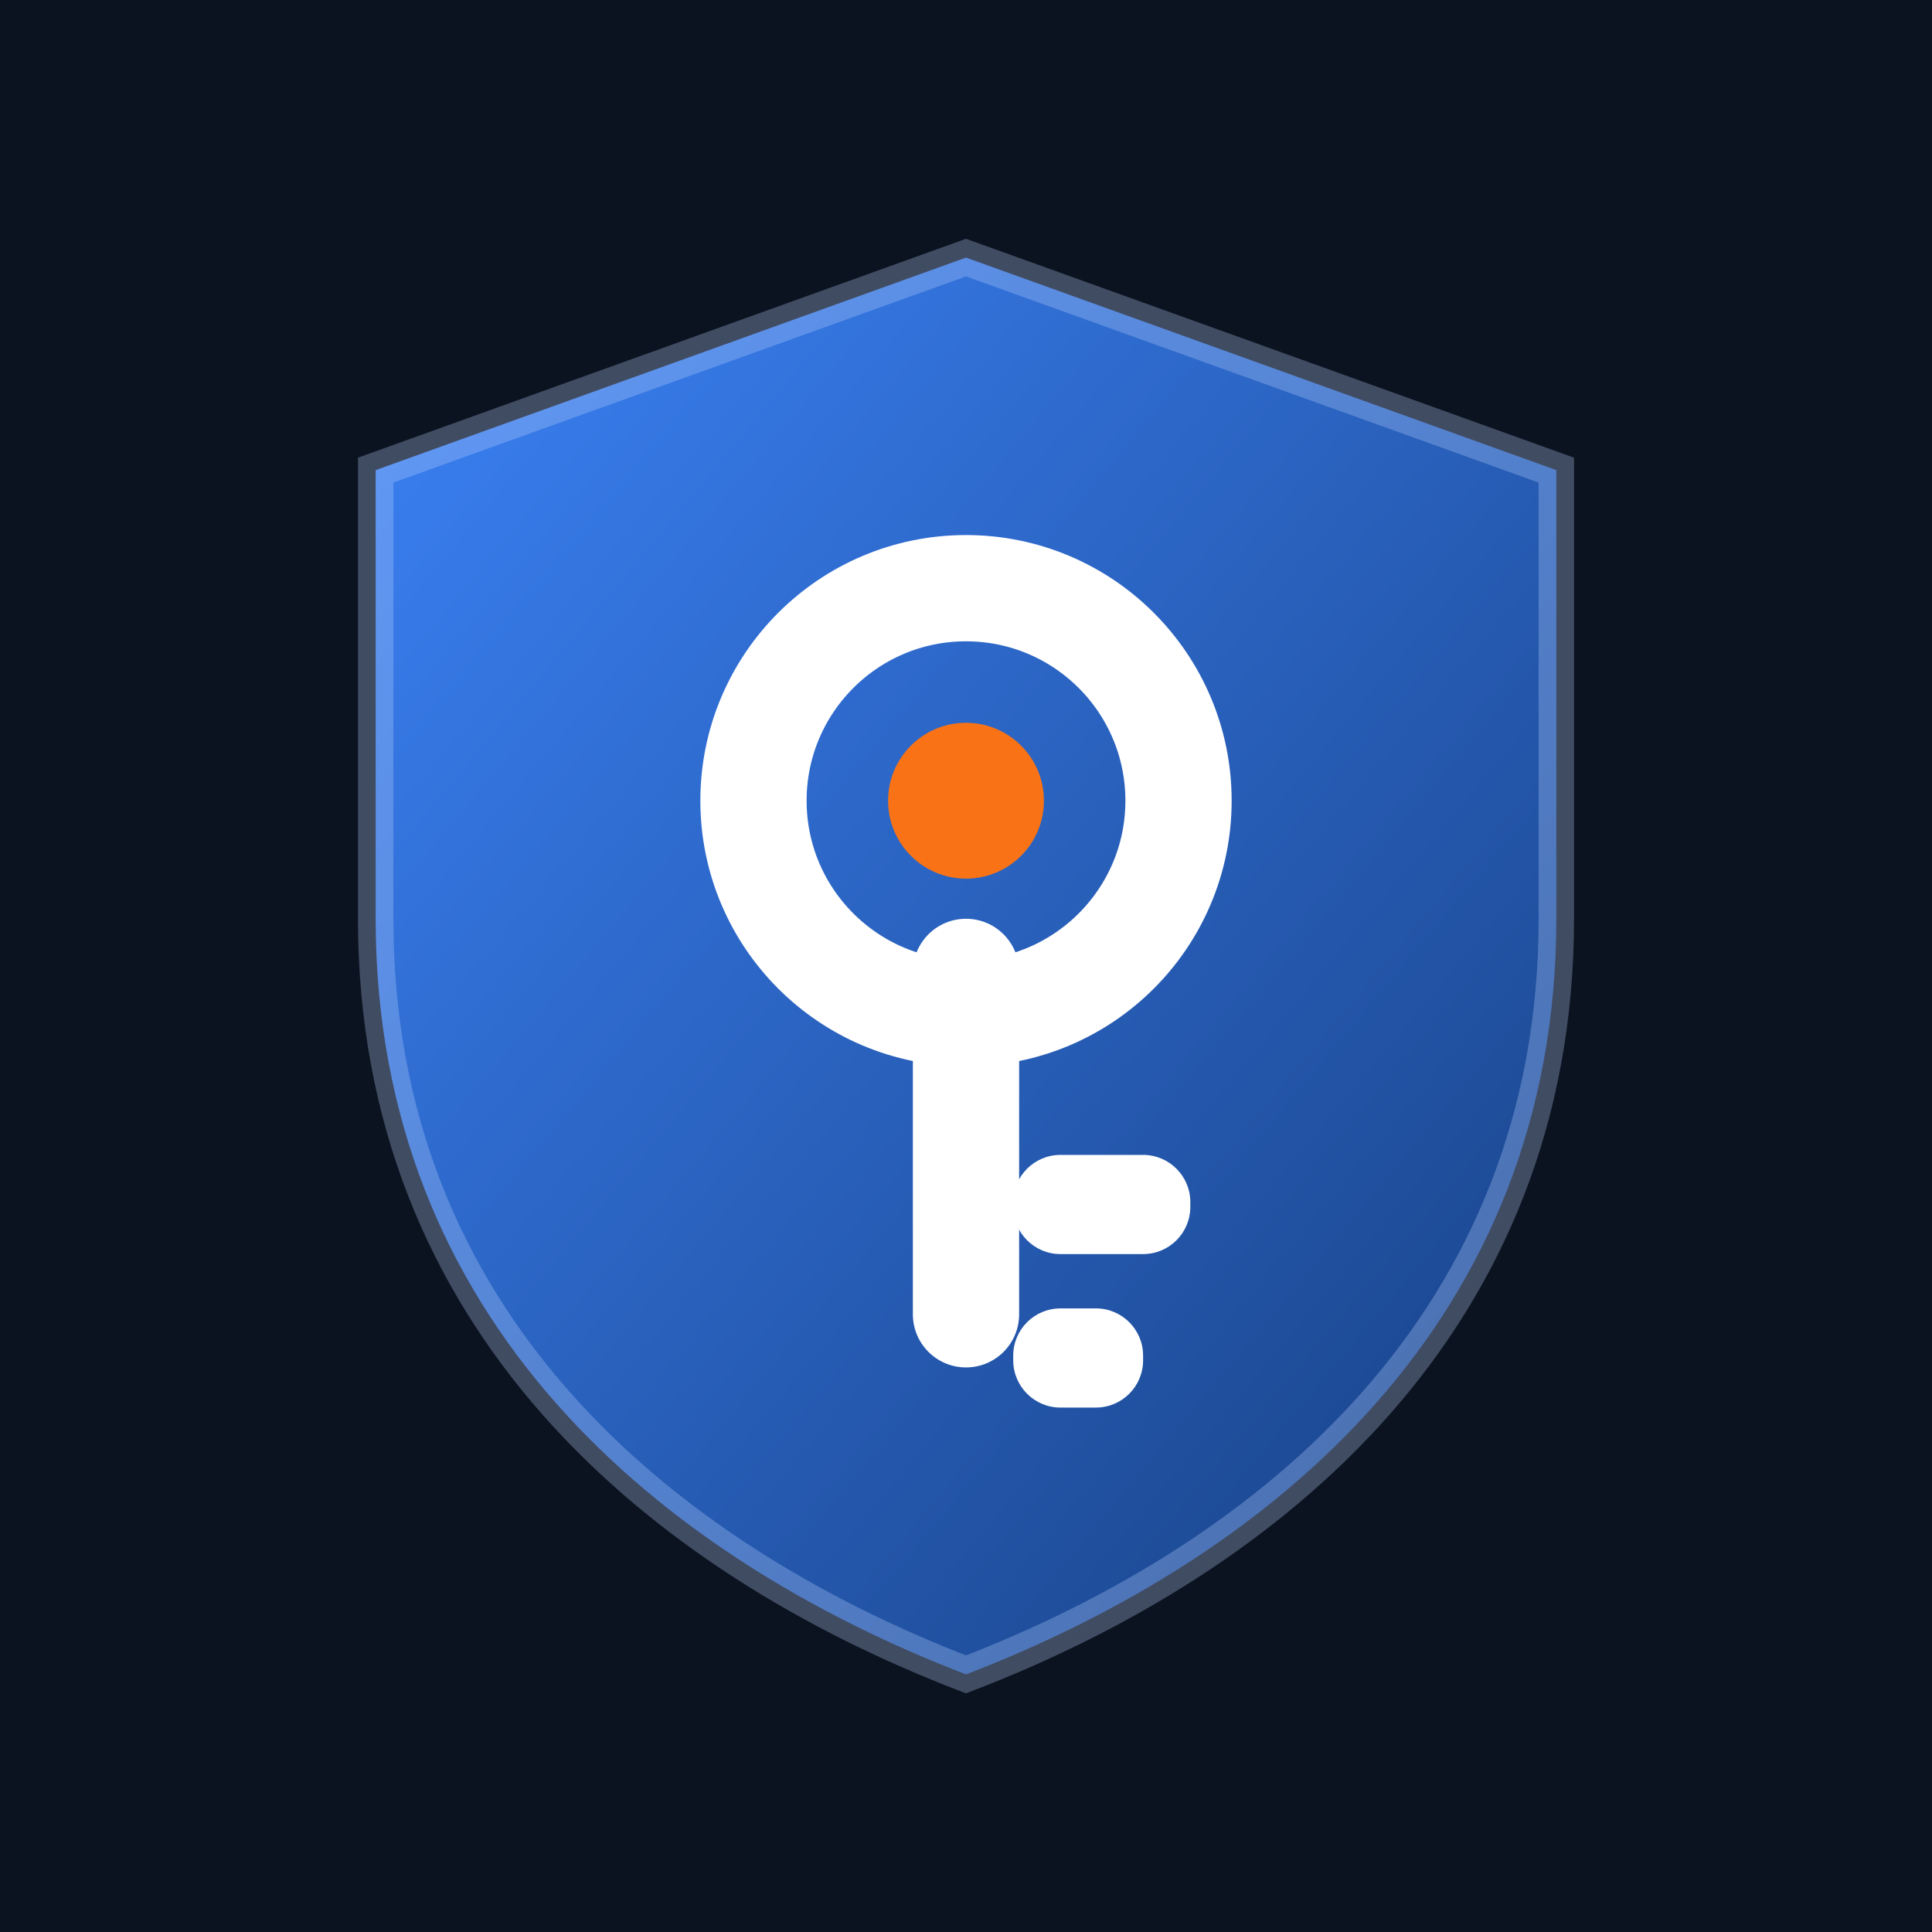
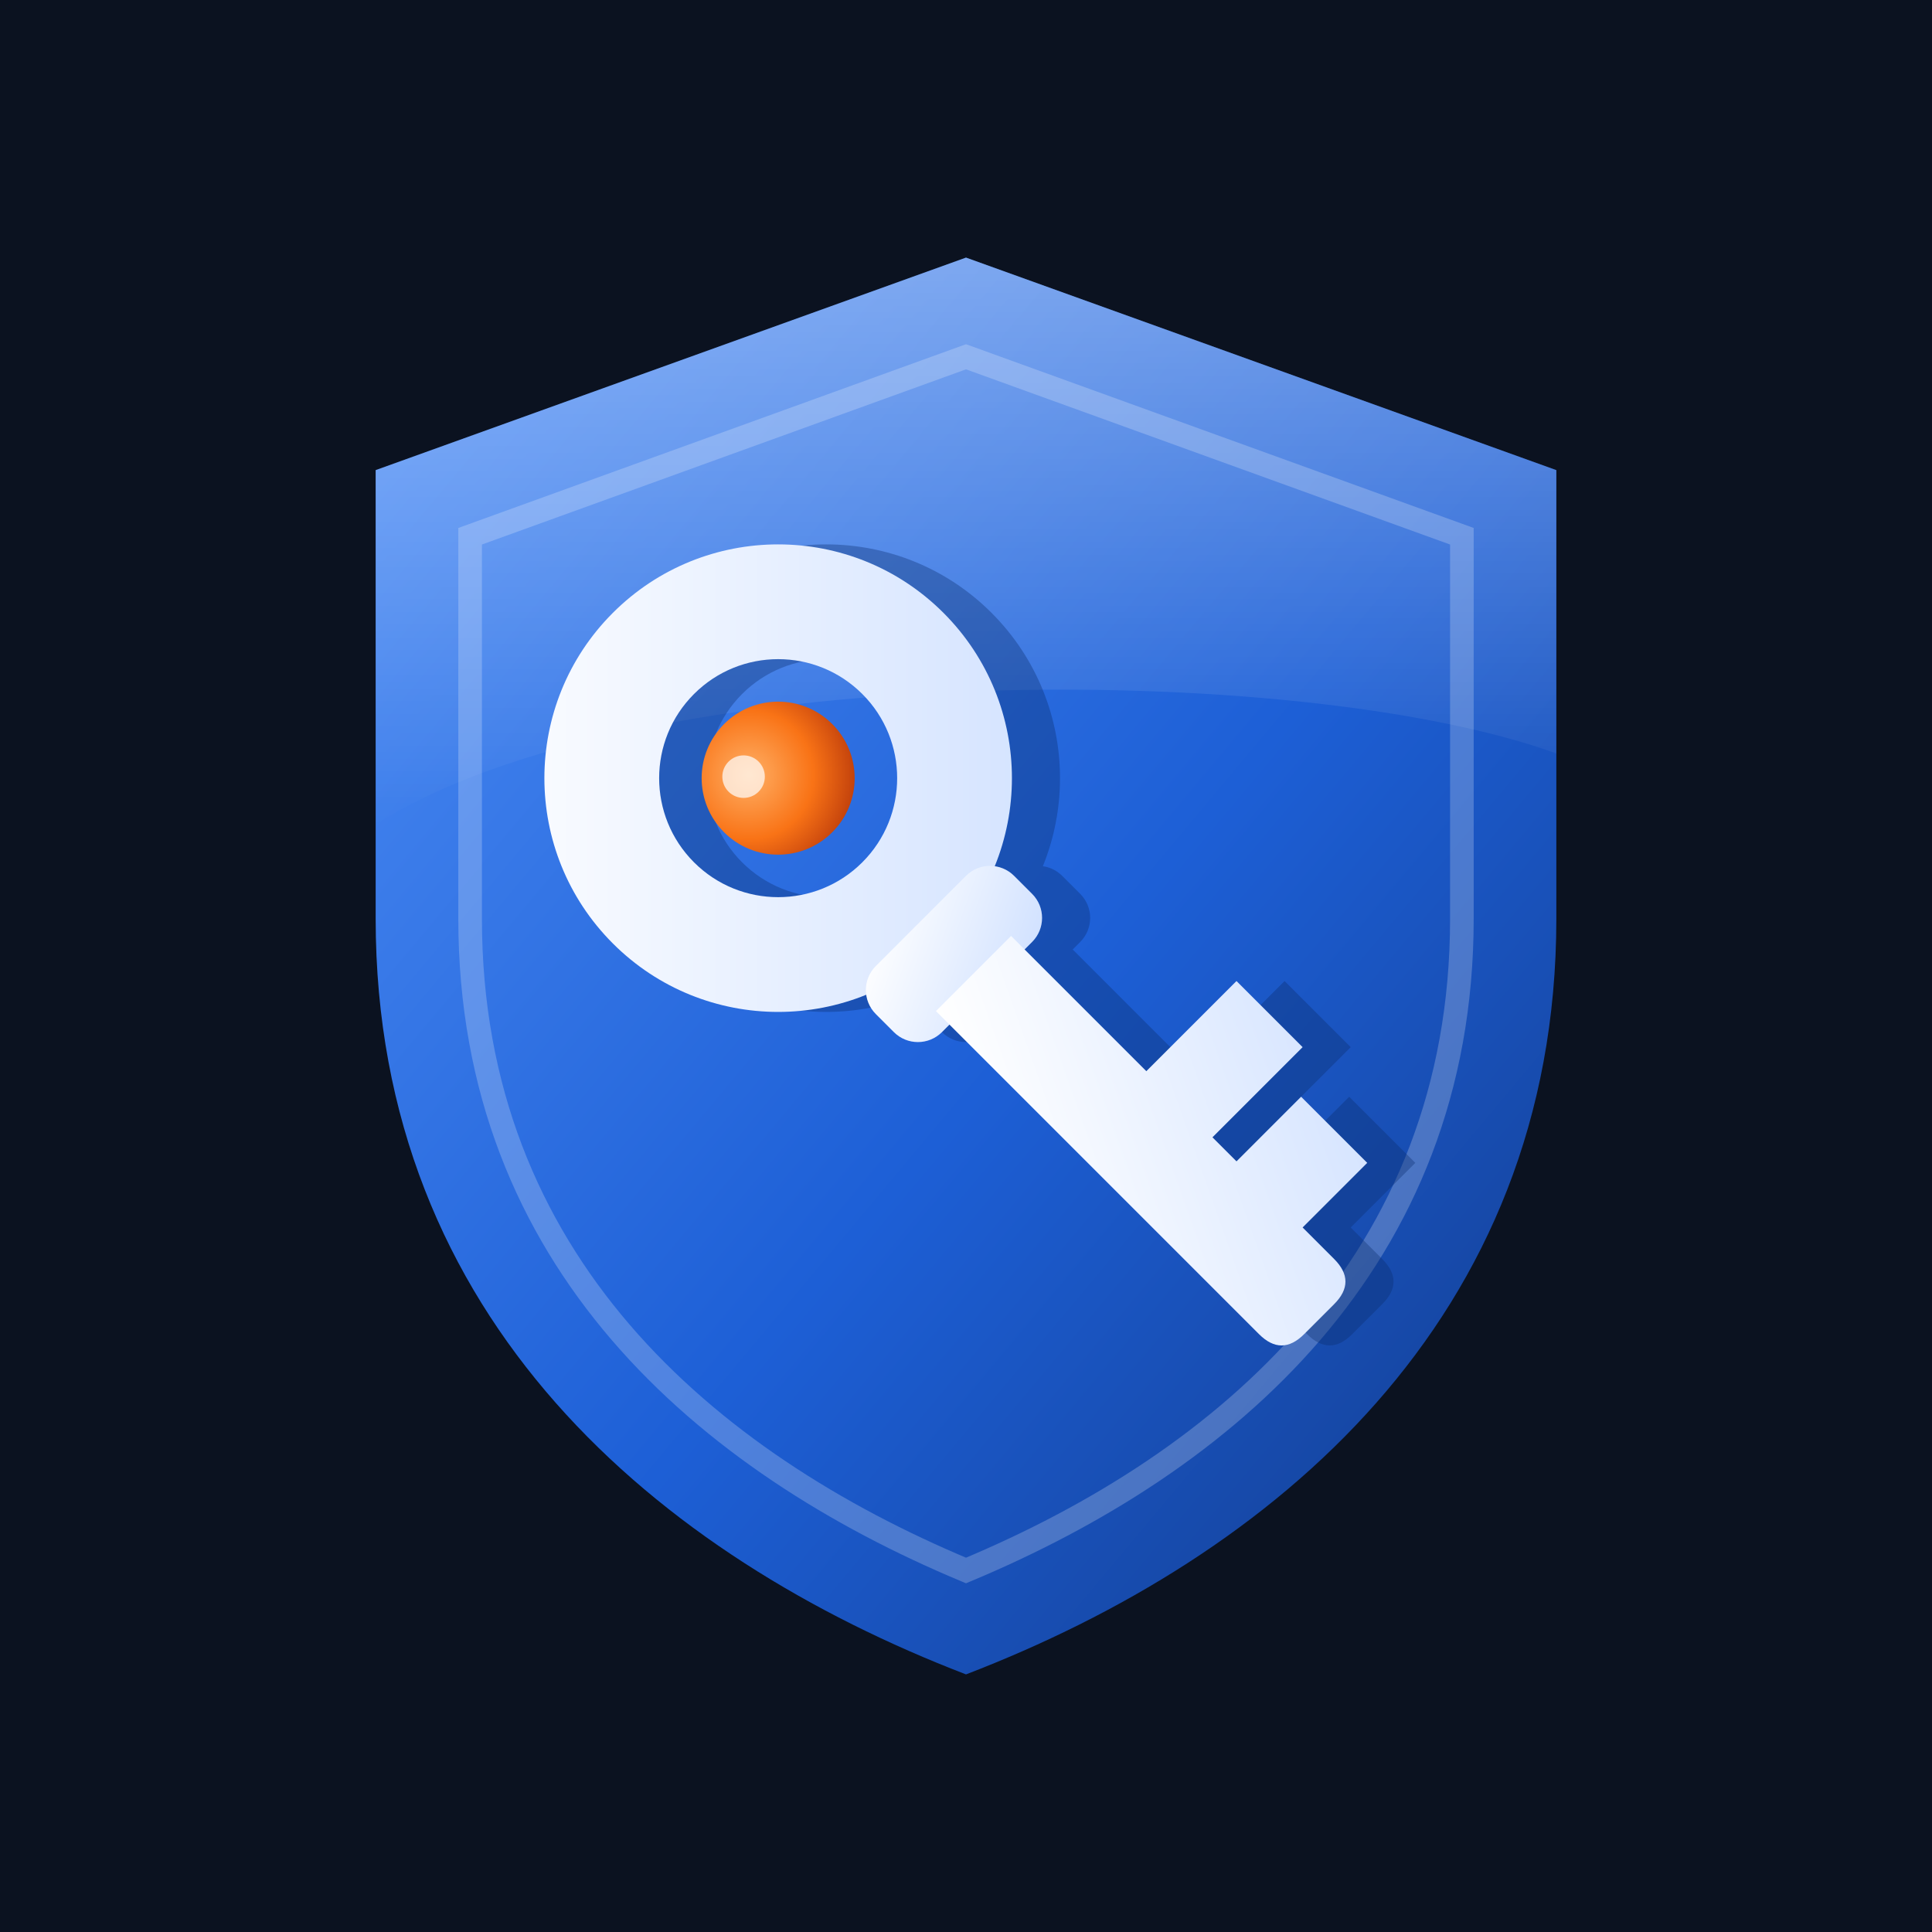
<svg xmlns="http://www.w3.org/2000/svg" viewBox="0 0 180 180">
  <defs>
    <linearGradient id="sh" x1="0" y1="0" x2="1" y2="1">
-       <stop offset="0" stop-color="#3b82f6" />
-       <stop offset="1" stop-color="#173f82" />
+       <stop offset="0" stop-color="#4f8ff7" />
+       <stop offset="0.55" stop-color="#1d5fd6" />
+       <stop offset="1" stop-color="#123a8a" />
    </linearGradient>
+     <linearGradient id="gloss" x1="0" y1="0" x2="0" y2="1">
+       <stop offset="0" stop-color="#ffffff" stop-opacity="0.35" />
+       <stop offset="1" stop-color="#ffffff" stop-opacity="0" />
+     </linearGradient>
+     <linearGradient id="key" x1="0" y1="0" x2="1" y2="1">
+       <stop offset="0" stop-color="#ffffff" />
+       <stop offset="1" stop-color="#cfe0ff" />
+     </linearGradient>
+     <radialGradient id="gem" cx="0.38" cy="0.35" r="0.7">
+       <stop offset="0" stop-color="#ffb066" />
+       <stop offset="0.6" stop-color="#f97316" />
+       <stop offset="1" stop-color="#c2410c" />
+     </radialGradient>
  </defs>
  <rect width="180" height="180" fill="#0b1220" />
  <g transform="translate(19.6 17.4) scale(2.2)">
    <path d="M32 3 L57 12 V31 C57 48 45 58 32 63 C19 58 7 48 7 31 V12 Z" fill="url(#sh)" />
-     <path d="M32 3 L57 12 V31 C57 48 45 58 32 63 C19 58 7 48 7 31 V12 Z" fill="none" stroke="#bcd4ff" stroke-opacity="0.3" stroke-width="1.5" />
-     <circle cx="32" cy="26" r="9" fill="none" stroke="#ffffff" stroke-width="4.5" />
-     <circle cx="32" cy="26" r="3.3" fill="#f97316" />
-     <rect x="29.75" y="31" width="4.5" height="19" rx="2.25" fill="#ffffff" />
-     <rect x="34" y="41" width="7.5" height="4.2" rx="2" fill="#ffffff" />
-     <rect x="34" y="47.5" width="5.5" height="4.2" rx="2" fill="#ffffff" />
+     <path d="M32 7.2 L53 14.8 V31 C53 45.5 43 54 32 58.6 C21 54 11 45.5 11 31 V14.8 Z" fill="none" stroke="#ffffff" stroke-opacity="0.22" stroke-width="1" />
+     <path d="M32 3 L57 12 V24 C46 20 18 20 7 27 V12 Z" fill="url(#gloss)" />
+     <g transform="translate(32 33) rotate(-45) scale(0.9) translate(0 -12.5)">
+       <g fill="#0a2a6b" opacity="0.35" transform="translate(1.6 1.6)">
+         <path fill-rule="evenodd" d="M0 -11 A11 11 0 1 1 0 11 A11 11 0 1 1 0 -11 Z M0 -5.6 A5.6 5.6 0 1 0 0 5.6 A5.6 5.6 0 1 0 0 -5.6 Z" />
+         <rect x="-4.6" y="9.5" width="9.2" height="4.4" rx="1.6" />
+         <path d="M-2.5 13 H2.5 V22 H8.5 V26.4 H2.5 V28 H6.8 V32.4 H2.5 V34.5 Q2.5 36 1 36 H-1 Q-2.5 36 -2.5 34.5 Z" />
+       </g>
+       <g fill="url(#key)">
+         <path fill-rule="evenodd" d="M0 -11 A11 11 0 1 1 0 11 A11 11 0 1 1 0 -11 Z M0 -5.6 A5.6 5.6 0 1 0 0 5.6 A5.6 5.6 0 1 0 0 -5.6 Z" />
+         <rect x="-4.6" y="9.5" width="9.2" height="4.4" rx="1.6" />
+         <path d="M-2.5 13 H2.5 V22 H8.5 V26.4 H2.5 V28 H6.8 V32.4 H2.5 V34.5 Q2.5 36 1 36 H-1 Q-2.5 36 -2.5 34.5 Z" />
+       </g>
+       <circle r="3.6" fill="url(#gem)" />
+       <circle cx="-1.1" cy="-1.2" r="1" fill="#ffffff" opacity="0.7" />
+     </g>
  </g>
</svg>
